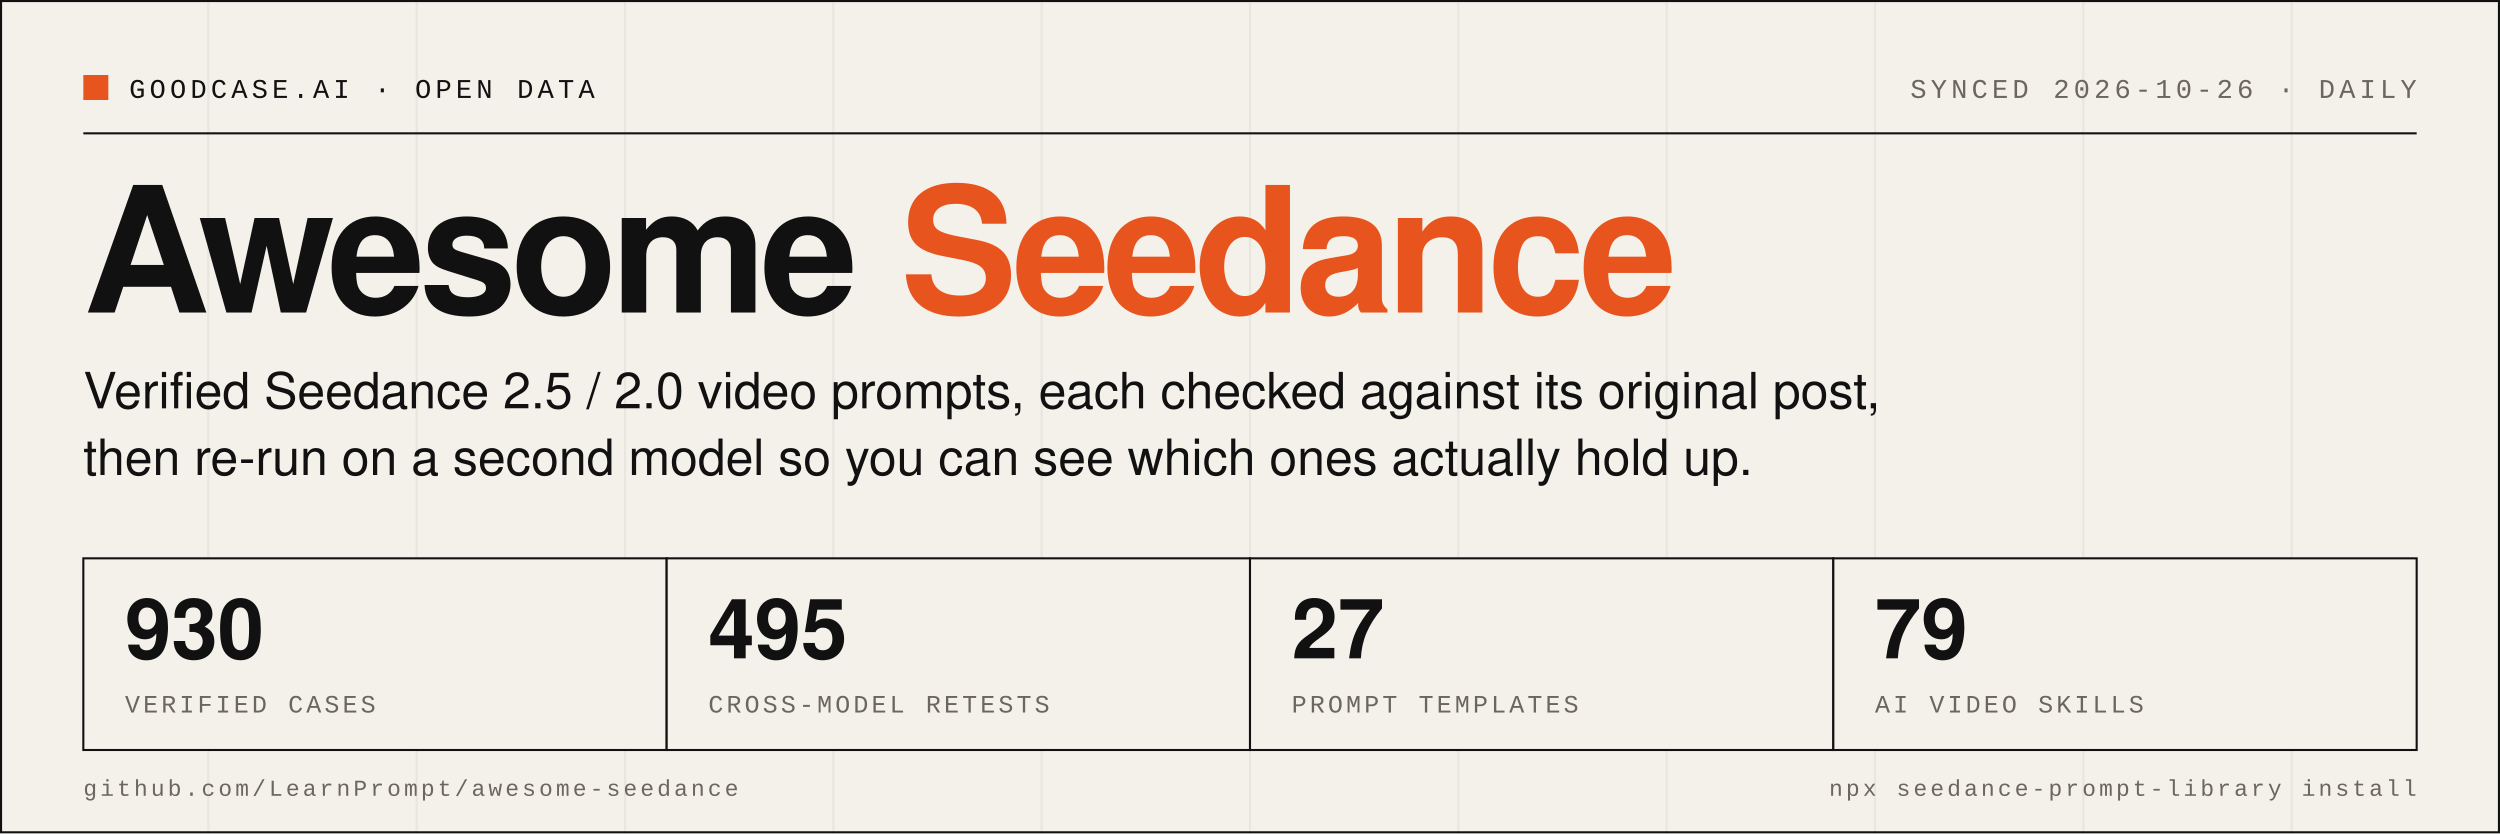
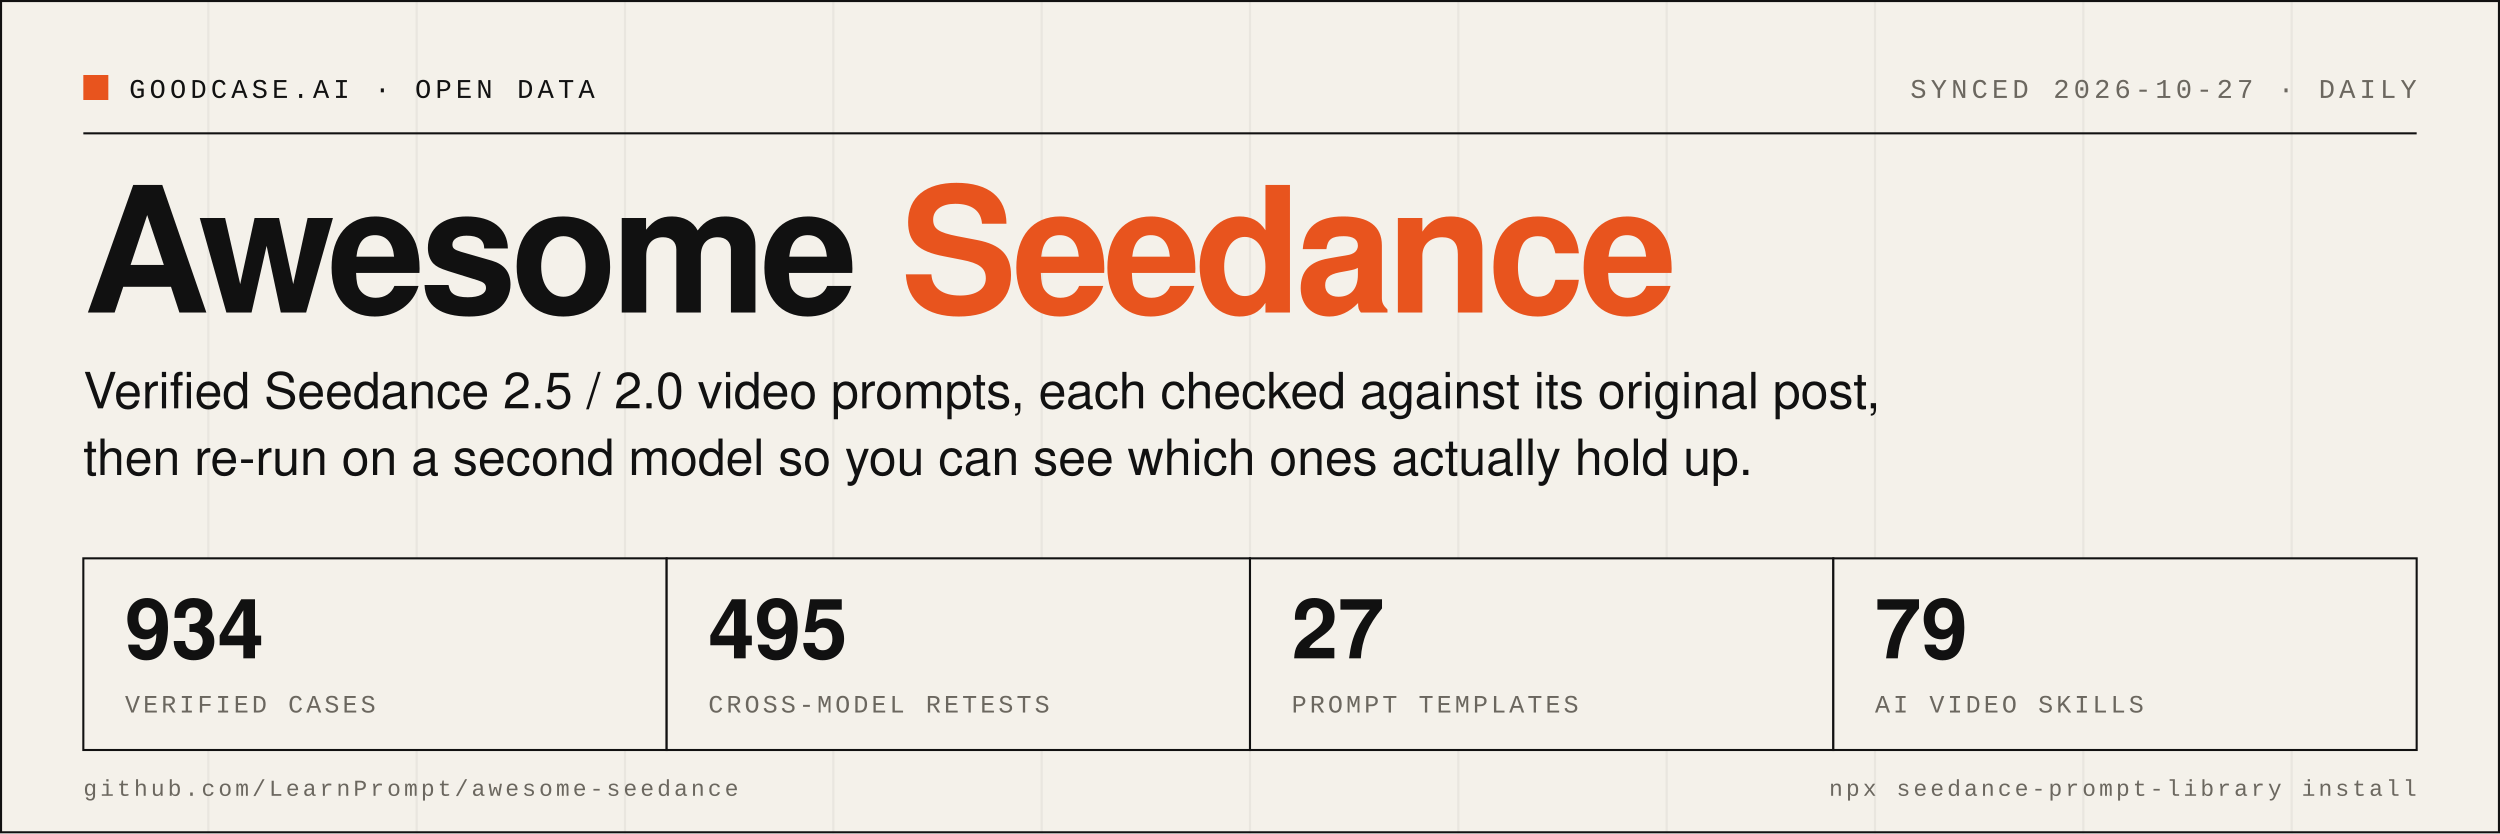
- <svg xmlns="http://www.w3.org/2000/svg" width="1200" height="400" viewBox="0 0 1200 400" role="img" aria-label="Awesome Seedance: 930 verified cases, 495 cross-model retests, 27 prompt templates, 79 AI video skills">
+ <svg xmlns="http://www.w3.org/2000/svg" width="1200" height="400" viewBox="0 0 1200 400" role="img" aria-label="Awesome Seedance: 934 verified cases, 495 cross-model retests, 27 prompt templates, 79 AI video skills">
  <rect width="1200" height="400" fill="#F4F1EA" />
  <line x1="0" y1="0" x2="0" y2="400" stroke="#111111" stroke-opacity="0.05" stroke-width="1" />
  <line x1="100" y1="0" x2="100" y2="400" stroke="#111111" stroke-opacity="0.05" stroke-width="1" />
  <line x1="200" y1="0" x2="200" y2="400" stroke="#111111" stroke-opacity="0.05" stroke-width="1" />
  <line x1="300" y1="0" x2="300" y2="400" stroke="#111111" stroke-opacity="0.05" stroke-width="1" />
  <line x1="400" y1="0" x2="400" y2="400" stroke="#111111" stroke-opacity="0.05" stroke-width="1" />
  <line x1="500" y1="0" x2="500" y2="400" stroke="#111111" stroke-opacity="0.05" stroke-width="1" />
  <line x1="600" y1="0" x2="600" y2="400" stroke="#111111" stroke-opacity="0.05" stroke-width="1" />
  <line x1="700" y1="0" x2="700" y2="400" stroke="#111111" stroke-opacity="0.05" stroke-width="1" />
  <line x1="800" y1="0" x2="800" y2="400" stroke="#111111" stroke-opacity="0.05" stroke-width="1" />
  <line x1="900" y1="0" x2="900" y2="400" stroke="#111111" stroke-opacity="0.05" stroke-width="1" />
  <line x1="1000" y1="0" x2="1000" y2="400" stroke="#111111" stroke-opacity="0.05" stroke-width="1" />
  <line x1="1100" y1="0" x2="1100" y2="400" stroke="#111111" stroke-opacity="0.05" stroke-width="1" />
  <rect x="0.5" y="0.5" width="1199" height="399" fill="none" stroke="#111111" stroke-width="1" />
  <rect x="40" y="36" width="12" height="12" fill="#E8541E" />
  <text x="62" y="47" font-family="SFMono-Regular, Menlo, Consolas, 'Liberation Mono', monospace" font-size="13" letter-spacing="2" fill="#111111">GOODCASE.AI · OPEN DATA</text>
-   <text x="1160" y="47" text-anchor="end" font-family="SFMono-Regular, Menlo, Consolas, 'Liberation Mono', monospace" font-size="13" letter-spacing="2" fill="#6B675F">SYNCED 2026-10-26 · DAILY</text>
+   <text x="1160" y="47" text-anchor="end" font-family="SFMono-Regular, Menlo, Consolas, 'Liberation Mono', monospace" font-size="13" letter-spacing="2" fill="#6B675F">SYNCED 2026-10-27 · DAILY</text>
  <line x1="40" y1="64" x2="1160" y2="64" stroke="#111111" stroke-width="1" />
  <text x="40" y="150" font-family="Helvetica Neue, Helvetica, Arial, 'PingFang SC', sans-serif" font-size="84" font-weight="800" letter-spacing="-3" fill="#111111">Awesome <tspan fill="#E8541E">Seedance</tspan>
  </text>
  <text x="40" y="196" font-family="Helvetica Neue, Helvetica, Arial, 'PingFang SC', sans-serif" font-size="24" fill="#111111">Verified Seedance 2.5 / 2.0 video prompts, each checked against its original post,</text>
  <text x="40" y="228" font-family="Helvetica Neue, Helvetica, Arial, 'PingFang SC', sans-serif" font-size="24" fill="#111111">then re-run on a second model so you can see which ones actually hold up.</text>
  <rect x="40" y="268" width="280" height="92" fill="#F4F1EA" stroke="#111111" stroke-width="1" />
-   <text x="60" y="316" font-family="Helvetica Neue, Helvetica, Arial, 'PingFang SC', sans-serif" font-size="40" font-weight="700" fill="#111111">930</text>
+   <text x="60" y="316" font-family="Helvetica Neue, Helvetica, Arial, 'PingFang SC', sans-serif" font-size="40" font-weight="700" fill="#111111">934</text>
  <text x="60" y="342" font-family="SFMono-Regular, Menlo, Consolas, 'Liberation Mono', monospace" font-size="12" letter-spacing="1.5" fill="#6B675F">VERIFIED CASES</text>
  <rect x="320" y="268" width="280" height="92" fill="#F4F1EA" stroke="#111111" stroke-width="1" />
  <text x="340" y="316" font-family="Helvetica Neue, Helvetica, Arial, 'PingFang SC', sans-serif" font-size="40" font-weight="700" fill="#111111">495</text>
  <text x="340" y="342" font-family="SFMono-Regular, Menlo, Consolas, 'Liberation Mono', monospace" font-size="12" letter-spacing="1.5" fill="#6B675F">CROSS-MODEL RETESTS</text>
  <rect x="600" y="268" width="280" height="92" fill="#F4F1EA" stroke="#111111" stroke-width="1" />
  <text x="620" y="316" font-family="Helvetica Neue, Helvetica, Arial, 'PingFang SC', sans-serif" font-size="40" font-weight="700" fill="#111111">27</text>
  <text x="620" y="342" font-family="SFMono-Regular, Menlo, Consolas, 'Liberation Mono', monospace" font-size="12" letter-spacing="1.5" fill="#6B675F">PROMPT TEMPLATES</text>
  <rect x="880" y="268" width="280" height="92" fill="#F4F1EA" stroke="#111111" stroke-width="1" />
  <text x="900" y="316" font-family="Helvetica Neue, Helvetica, Arial, 'PingFang SC', sans-serif" font-size="40" font-weight="700" fill="#111111">79</text>
  <text x="900" y="342" font-family="SFMono-Regular, Menlo, Consolas, 'Liberation Mono', monospace" font-size="12" letter-spacing="1.5" fill="#6B675F">AI VIDEO SKILLS</text>
  <text x="40" y="382" font-family="SFMono-Regular, Menlo, Consolas, 'Liberation Mono', monospace" font-size="11" letter-spacing="1.5" fill="#6B675F">github.com/LearnPrompt/awesome-seedance</text>
  <text x="1160" y="382" text-anchor="end" font-family="SFMono-Regular, Menlo, Consolas, 'Liberation Mono', monospace" font-size="11" letter-spacing="1.5" fill="#6B675F">npx seedance-prompt-library install</text>
</svg>
